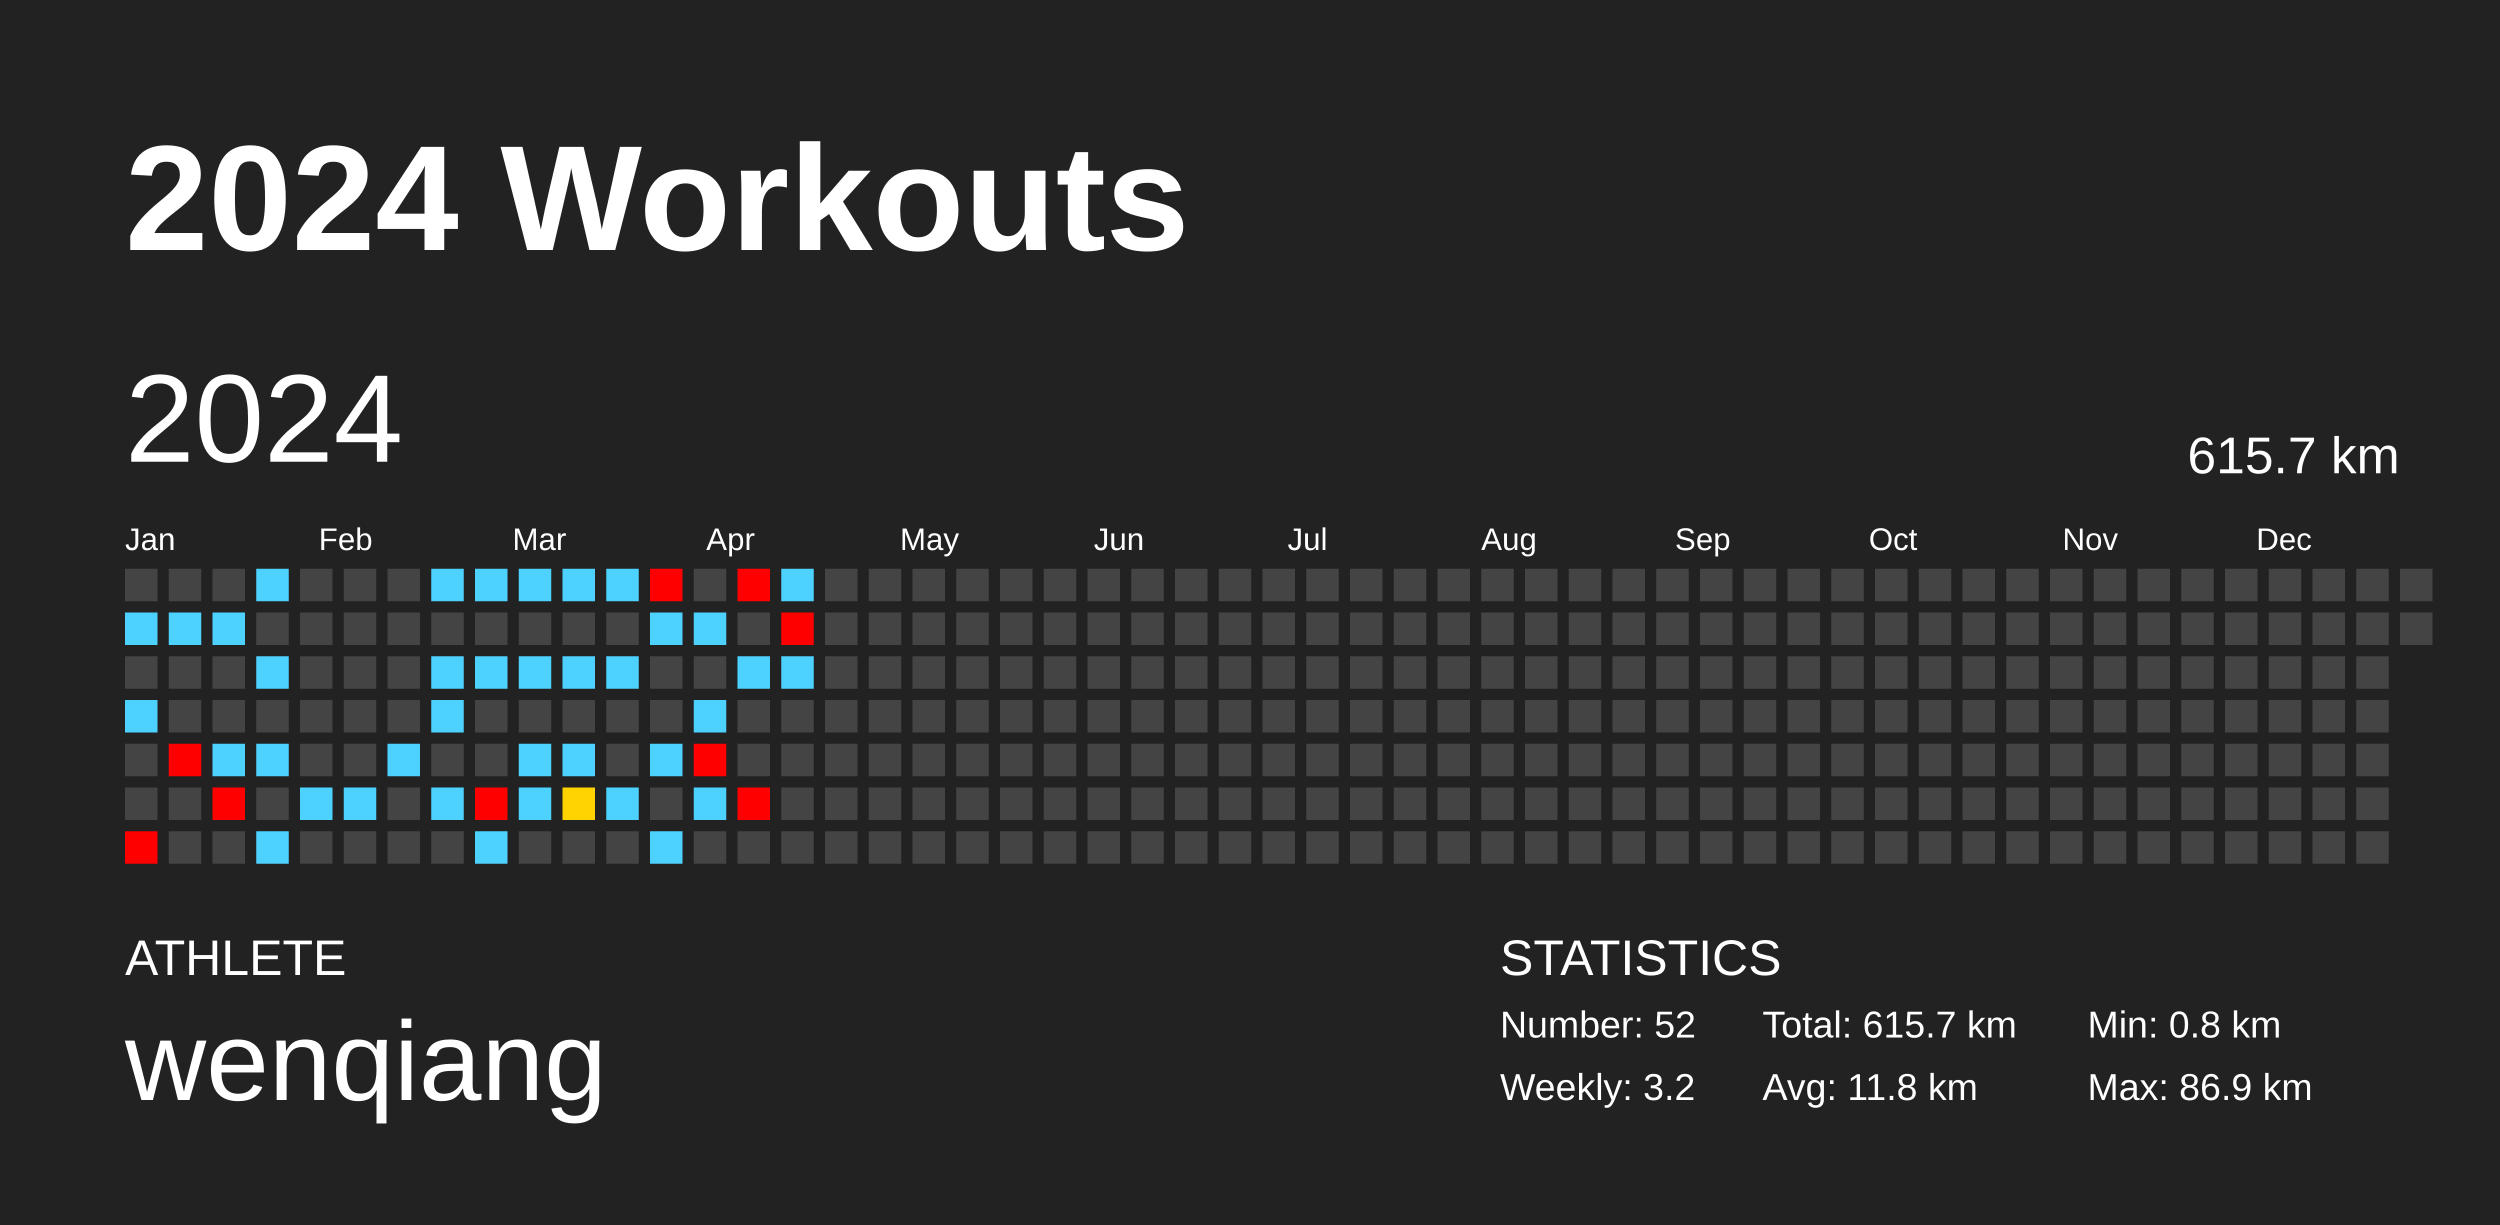
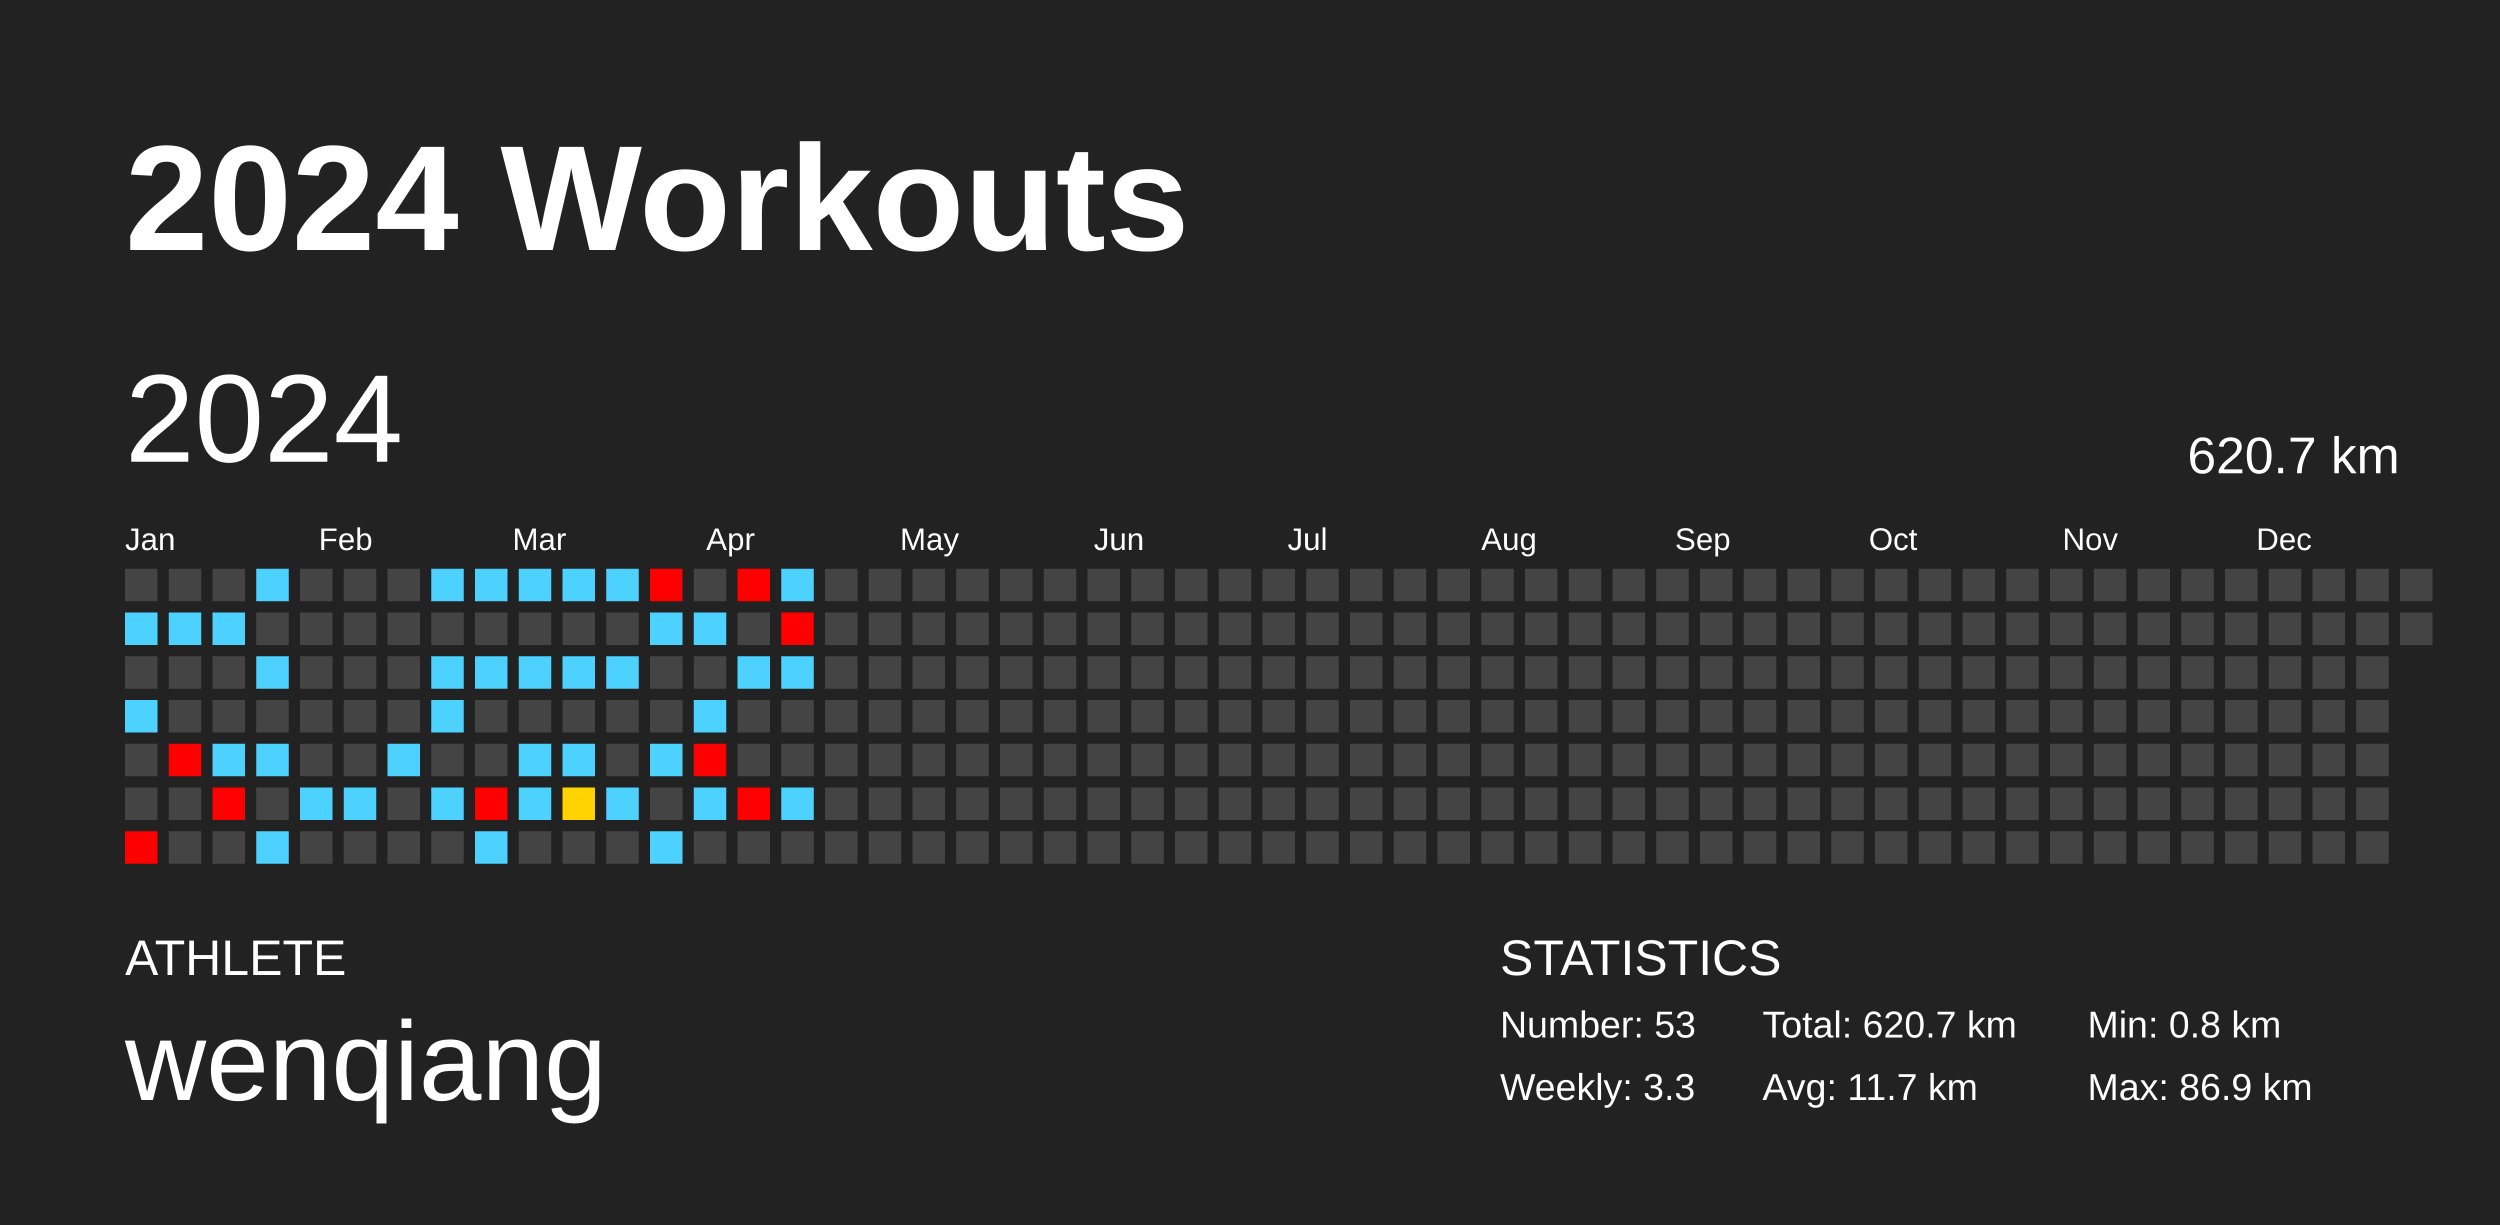
<svg xmlns="http://www.w3.org/2000/svg" baseProfile="full" height="98mm" version="1.1" viewBox="0,0,200,98" width="200mm">
  <defs />
  <rect fill="#222222" height="98" width="200" x="0" y="0" />
  <text fill="#FFFFFF" style="font-size:12px; font-family:Arial; font-weight:bold;" x="10" y="20">2024 Workouts</text>
  <text fill="#FFFFFF" style="font-size:4px; font-family:Arial" x="10" y="78">ATHLETE</text>
  <text fill="#FFFFFF" style="font-size:9px; font-family:Arial" x="10" y="88">wenqiang</text>
  <text fill="#FFFFFF" style="font-size:4px; font-family:Arial" x="120" y="78">STATISTICS</text>
-   <text fill="#FFFFFF" style="font-size:3px; font-family:Arial" x="120" y="83">Number: 52</text>
-   <text fill="#FFFFFF" style="font-size:3px; font-family:Arial" x="120" y="88">Weekly: 3.2</text>
-   <text fill="#FFFFFF" style="font-size:3px; font-family:Arial" x="141" y="83">Total: 615.7 km</text>
-   <text fill="#FFFFFF" style="font-size:3px; font-family:Arial" x="141" y="88">Avg: 11.8 km</text>
+   <text fill="#FFFFFF" style="font-size:3px; font-family:Arial" x="120" y="83">Number: 53</text>
+   <text fill="#FFFFFF" style="font-size:3px; font-family:Arial" x="120" y="88">Weekly: 3.3</text>
+   <text fill="#FFFFFF" style="font-size:3px; font-family:Arial" x="141" y="83">Total: 620.7 km</text>
+   <text fill="#FFFFFF" style="font-size:3px; font-family:Arial" x="141" y="88">Avg: 11.7 km</text>
  <text fill="#FFFFFF" style="font-size:3px; font-family:Arial" x="167" y="83">Min: 0.8 km</text>
  <text fill="#FFFFFF" style="font-size:3px; font-family:Arial" x="167" y="88">Max: 86.9 km</text>
  <text dominant-baseline="hanging" fill="#FFFFFF" style="font-size:10.0px; font-family:Arial;" x="10" y="30">2024</text>
-   <text dominant-baseline="hanging" fill="#FFFFFF" style="font-size:4.125px; font-family:Arial;" x="175" y="35">615.7 km</text>
+   <text dominant-baseline="hanging" fill="#FFFFFF" style="font-size:4.125px; font-family:Arial;" x="175" y="35">620.7 km</text>
  <text fill="#FFFFFF" style="font-size:2.5px; font-family:Arial" x="10.0" y="44">Jan</text>
  <text fill="#FFFFFF" style="font-size:2.5px; font-family:Arial" x="25.5" y="44">Feb</text>
  <text fill="#FFFFFF" style="font-size:2.5px; font-family:Arial" x="41.0" y="44">Mar</text>
  <text fill="#FFFFFF" style="font-size:2.5px; font-family:Arial" x="56.5" y="44">Apr</text>
  <text fill="#FFFFFF" style="font-size:2.5px; font-family:Arial" x="72.0" y="44">May</text>
  <text fill="#FFFFFF" style="font-size:2.5px; font-family:Arial" x="87.5" y="44">Jun</text>
  <text fill="#FFFFFF" style="font-size:2.5px; font-family:Arial" x="103.0" y="44">Jul</text>
  <text fill="#FFFFFF" style="font-size:2.5px; font-family:Arial" x="118.5" y="44">Aug</text>
  <text fill="#FFFFFF" style="font-size:2.5px; font-family:Arial" x="134.0" y="44">Sep</text>
  <text fill="#FFFFFF" style="font-size:2.5px; font-family:Arial" x="149.5" y="44">Oct</text>
  <text fill="#FFFFFF" style="font-size:2.5px; font-family:Arial" x="165.0" y="44">Nov</text>
  <text fill="#FFFFFF" style="font-size:2.5px; font-family:Arial" x="180.5" y="44">Dec</text>
  <rect fill="#444444" height="2.6" width="2.6" x="10.0" y="45.5" />
  <rect fill="#4dd2ff" height="2.6" width="2.6" x="10.0" y="49.0" />
  <rect fill="#444444" height="2.6" width="2.6" x="10.0" y="52.5" />
  <rect fill="#4dd2ff" height="2.6" width="2.6" x="10.0" y="56.0" />
  <rect fill="#444444" height="2.6" width="2.6" x="10.0" y="59.5" />
  <rect fill="#444444" height="2.6" width="2.6" x="10.0" y="63.0" />
  <rect fill="red" height="2.6" width="2.6" x="10.0" y="66.5" />
  <rect fill="#444444" height="2.6" width="2.6" x="13.5" y="45.5" />
  <rect fill="#4dd2ff" height="2.6" width="2.6" x="13.5" y="49.0" />
  <rect fill="#444444" height="2.6" width="2.6" x="13.5" y="52.5" />
  <rect fill="#444444" height="2.6" width="2.6" x="13.5" y="56.0" />
  <rect fill="red" height="2.6" width="2.6" x="13.5" y="59.5" />
  <rect fill="#444444" height="2.6" width="2.6" x="13.5" y="63.0" />
  <rect fill="#444444" height="2.6" width="2.6" x="13.5" y="66.5" />
  <rect fill="#444444" height="2.6" width="2.6" x="17.0" y="45.5" />
  <rect fill="#4dd2ff" height="2.6" width="2.6" x="17.0" y="49.0" />
  <rect fill="#444444" height="2.6" width="2.6" x="17.0" y="52.5" />
  <rect fill="#444444" height="2.6" width="2.6" x="17.0" y="56.0" />
  <rect fill="#4dd2ff" height="2.6" width="2.6" x="17.0" y="59.5" />
  <rect fill="red" height="2.6" width="2.6" x="17.0" y="63.0" />
  <rect fill="#444444" height="2.6" width="2.6" x="17.0" y="66.5" />
  <rect fill="#4dd2ff" height="2.6" width="2.6" x="20.5" y="45.5" />
  <rect fill="#444444" height="2.6" width="2.6" x="20.5" y="49.0" />
  <rect fill="#4dd2ff" height="2.6" width="2.6" x="20.5" y="52.5" />
  <rect fill="#444444" height="2.6" width="2.6" x="20.5" y="56.0" />
  <rect fill="#4dd2ff" height="2.6" width="2.6" x="20.5" y="59.5" />
  <rect fill="#444444" height="2.6" width="2.6" x="20.5" y="63.0" />
  <rect fill="#4dd2ff" height="2.6" width="2.6" x="20.5" y="66.5" />
  <rect fill="#444444" height="2.6" width="2.6" x="24.0" y="45.5" />
  <rect fill="#444444" height="2.6" width="2.6" x="24.0" y="49.0" />
  <rect fill="#444444" height="2.6" width="2.6" x="24.0" y="52.5" />
  <rect fill="#444444" height="2.6" width="2.6" x="24.0" y="56.0" />
  <rect fill="#444444" height="2.6" width="2.6" x="24.0" y="59.5" />
  <rect fill="#4dd2ff" height="2.6" width="2.6" x="24.0" y="63.0" />
  <rect fill="#444444" height="2.6" width="2.6" x="24.0" y="66.5" />
  <rect fill="#444444" height="2.6" width="2.6" x="27.5" y="45.5" />
  <rect fill="#444444" height="2.6" width="2.6" x="27.5" y="49.0" />
  <rect fill="#444444" height="2.6" width="2.6" x="27.5" y="52.5" />
  <rect fill="#444444" height="2.6" width="2.6" x="27.5" y="56.0" />
  <rect fill="#444444" height="2.6" width="2.6" x="27.5" y="59.5" />
  <rect fill="#4dd2ff" height="2.6" width="2.6" x="27.5" y="63.0" />
  <rect fill="#444444" height="2.6" width="2.6" x="27.5" y="66.5" />
  <rect fill="#444444" height="2.6" width="2.6" x="31.0" y="45.5" />
  <rect fill="#444444" height="2.6" width="2.6" x="31.0" y="49.0" />
  <rect fill="#444444" height="2.6" width="2.6" x="31.0" y="52.5" />
  <rect fill="#444444" height="2.6" width="2.6" x="31.0" y="56.0" />
  <rect fill="#4dd2ff" height="2.6" width="2.6" x="31.0" y="59.5" />
  <rect fill="#444444" height="2.6" width="2.6" x="31.0" y="63.0" />
  <rect fill="#444444" height="2.6" width="2.6" x="31.0" y="66.5" />
  <rect fill="#4dd2ff" height="2.6" width="2.6" x="34.5" y="45.5" />
  <rect fill="#444444" height="2.6" width="2.6" x="34.5" y="49.0" />
  <rect fill="#4dd2ff" height="2.6" width="2.6" x="34.5" y="52.5" />
  <rect fill="#4dd2ff" height="2.6" width="2.6" x="34.5" y="56.0" />
  <rect fill="#444444" height="2.6" width="2.6" x="34.5" y="59.5" />
  <rect fill="#4dd2ff" height="2.6" width="2.6" x="34.5" y="63.0" />
  <rect fill="#444444" height="2.6" width="2.6" x="34.5" y="66.5" />
  <rect fill="#4dd2ff" height="2.6" width="2.6" x="38.0" y="45.5" />
  <rect fill="#444444" height="2.6" width="2.6" x="38.0" y="49.0" />
  <rect fill="#4dd2ff" height="2.6" width="2.6" x="38.0" y="52.5" />
  <rect fill="#444444" height="2.6" width="2.6" x="38.0" y="56.0" />
  <rect fill="#444444" height="2.6" width="2.6" x="38.0" y="59.5" />
  <rect fill="red" height="2.6" width="2.6" x="38.0" y="63.0" />
  <rect fill="#4dd2ff" height="2.6" width="2.6" x="38.0" y="66.5" />
  <rect fill="#4dd2ff" height="2.6" width="2.6" x="41.5" y="45.5" />
  <rect fill="#444444" height="2.6" width="2.6" x="41.5" y="49.0" />
  <rect fill="#4dd2ff" height="2.6" width="2.6" x="41.5" y="52.5" />
  <rect fill="#444444" height="2.6" width="2.6" x="41.5" y="56.0" />
  <rect fill="#4dd2ff" height="2.6" width="2.6" x="41.5" y="59.5" />
  <rect fill="#4dd2ff" height="2.6" width="2.6" x="41.5" y="63.0" />
  <rect fill="#444444" height="2.6" width="2.6" x="41.5" y="66.5" />
  <rect fill="#4dd2ff" height="2.6" width="2.6" x="45.0" y="45.5" />
  <rect fill="#444444" height="2.6" width="2.6" x="45.0" y="49.0" />
  <rect fill="#4dd2ff" height="2.6" width="2.6" x="45.0" y="52.5" />
  <rect fill="#444444" height="2.6" width="2.6" x="45.0" y="56.0" />
  <rect fill="#4dd2ff" height="2.6" width="2.6" x="45.0" y="59.5" />
  <rect fill="#ffd300" height="2.6" width="2.6" x="45.0" y="63.0" />
  <rect fill="#444444" height="2.6" width="2.6" x="45.0" y="66.5" />
  <rect fill="#4dd2ff" height="2.6" width="2.6" x="48.5" y="45.5" />
  <rect fill="#444444" height="2.6" width="2.6" x="48.5" y="49.0" />
  <rect fill="#4dd2ff" height="2.6" width="2.6" x="48.5" y="52.5" />
  <rect fill="#444444" height="2.6" width="2.6" x="48.5" y="56.0" />
  <rect fill="#444444" height="2.6" width="2.6" x="48.5" y="59.5" />
  <rect fill="#4dd2ff" height="2.6" width="2.6" x="48.5" y="63.0" />
  <rect fill="#444444" height="2.6" width="2.6" x="48.5" y="66.5" />
  <rect fill="red" height="2.6" width="2.6" x="52.0" y="45.5" />
  <rect fill="#4dd2ff" height="2.6" width="2.6" x="52.0" y="49.0" />
  <rect fill="#444444" height="2.6" width="2.6" x="52.0" y="52.5" />
  <rect fill="#444444" height="2.6" width="2.6" x="52.0" y="56.0" />
  <rect fill="#4dd2ff" height="2.6" width="2.6" x="52.0" y="59.5" />
  <rect fill="#444444" height="2.6" width="2.6" x="52.0" y="63.0" />
  <rect fill="#4dd2ff" height="2.6" width="2.6" x="52.0" y="66.5" />
  <rect fill="#444444" height="2.6" width="2.6" x="55.5" y="45.5" />
  <rect fill="#4dd2ff" height="2.6" width="2.6" x="55.5" y="49.0" />
  <rect fill="#444444" height="2.6" width="2.6" x="55.5" y="52.5" />
  <rect fill="#4dd2ff" height="2.6" width="2.6" x="55.5" y="56.0" />
  <rect fill="red" height="2.6" width="2.6" x="55.5" y="59.5" />
  <rect fill="#4dd2ff" height="2.6" width="2.6" x="55.5" y="63.0" />
  <rect fill="#444444" height="2.6" width="2.6" x="55.5" y="66.5" />
  <rect fill="red" height="2.6" width="2.6" x="59.0" y="45.5" />
  <rect fill="#444444" height="2.6" width="2.6" x="59.0" y="49.0" />
  <rect fill="#4dd2ff" height="2.6" width="2.6" x="59.0" y="52.5" />
  <rect fill="#444444" height="2.6" width="2.6" x="59.0" y="56.0" />
  <rect fill="#444444" height="2.6" width="2.6" x="59.0" y="59.5" />
  <rect fill="red" height="2.6" width="2.6" x="59.0" y="63.0" />
  <rect fill="#444444" height="2.6" width="2.6" x="59.0" y="66.5" />
  <rect fill="#4dd2ff" height="2.6" width="2.6" x="62.5" y="45.5" />
  <rect fill="red" height="2.6" width="2.6" x="62.5" y="49.0" />
  <rect fill="#4dd2ff" height="2.6" width="2.6" x="62.5" y="52.5" />
  <rect fill="#444444" height="2.6" width="2.6" x="62.5" y="56.0" />
  <rect fill="#444444" height="2.6" width="2.6" x="62.5" y="59.5" />
-   <rect fill="#444444" height="2.6" width="2.6" x="62.5" y="63.0" />
+   <rect fill="#4dd2ff" height="2.6" width="2.6" x="62.5" y="63.0" />
  <rect fill="#444444" height="2.6" width="2.6" x="62.5" y="66.5" />
  <rect fill="#444444" height="2.6" width="2.6" x="66.0" y="45.5" />
  <rect fill="#444444" height="2.6" width="2.6" x="66.0" y="49.0" />
  <rect fill="#444444" height="2.6" width="2.6" x="66.0" y="52.5" />
  <rect fill="#444444" height="2.6" width="2.6" x="66.0" y="56.0" />
  <rect fill="#444444" height="2.6" width="2.6" x="66.0" y="59.5" />
  <rect fill="#444444" height="2.6" width="2.6" x="66.0" y="63.0" />
  <rect fill="#444444" height="2.6" width="2.6" x="66.0" y="66.5" />
  <rect fill="#444444" height="2.6" width="2.6" x="69.5" y="45.5" />
  <rect fill="#444444" height="2.6" width="2.6" x="69.5" y="49.0" />
  <rect fill="#444444" height="2.6" width="2.6" x="69.5" y="52.5" />
  <rect fill="#444444" height="2.6" width="2.6" x="69.5" y="56.0" />
  <rect fill="#444444" height="2.6" width="2.6" x="69.5" y="59.5" />
  <rect fill="#444444" height="2.6" width="2.6" x="69.5" y="63.0" />
  <rect fill="#444444" height="2.6" width="2.6" x="69.5" y="66.5" />
  <rect fill="#444444" height="2.6" width="2.6" x="73.0" y="45.5" />
  <rect fill="#444444" height="2.6" width="2.6" x="73.0" y="49.0" />
  <rect fill="#444444" height="2.6" width="2.6" x="73.0" y="52.5" />
  <rect fill="#444444" height="2.6" width="2.6" x="73.0" y="56.0" />
  <rect fill="#444444" height="2.6" width="2.6" x="73.0" y="59.5" />
  <rect fill="#444444" height="2.6" width="2.6" x="73.0" y="63.0" />
  <rect fill="#444444" height="2.6" width="2.6" x="73.0" y="66.5" />
  <rect fill="#444444" height="2.6" width="2.6" x="76.5" y="45.5" />
  <rect fill="#444444" height="2.6" width="2.6" x="76.5" y="49.0" />
  <rect fill="#444444" height="2.6" width="2.6" x="76.5" y="52.5" />
  <rect fill="#444444" height="2.6" width="2.6" x="76.5" y="56.0" />
  <rect fill="#444444" height="2.6" width="2.6" x="76.5" y="59.5" />
  <rect fill="#444444" height="2.6" width="2.6" x="76.5" y="63.0" />
  <rect fill="#444444" height="2.6" width="2.6" x="76.5" y="66.5" />
  <rect fill="#444444" height="2.6" width="2.6" x="80.0" y="45.5" />
  <rect fill="#444444" height="2.6" width="2.6" x="80.0" y="49.0" />
  <rect fill="#444444" height="2.6" width="2.6" x="80.0" y="52.5" />
  <rect fill="#444444" height="2.6" width="2.6" x="80.0" y="56.0" />
  <rect fill="#444444" height="2.6" width="2.6" x="80.0" y="59.5" />
  <rect fill="#444444" height="2.6" width="2.6" x="80.0" y="63.0" />
  <rect fill="#444444" height="2.6" width="2.6" x="80.0" y="66.5" />
  <rect fill="#444444" height="2.6" width="2.6" x="83.5" y="45.5" />
  <rect fill="#444444" height="2.6" width="2.6" x="83.5" y="49.0" />
  <rect fill="#444444" height="2.6" width="2.6" x="83.5" y="52.5" />
  <rect fill="#444444" height="2.6" width="2.6" x="83.5" y="56.0" />
  <rect fill="#444444" height="2.6" width="2.6" x="83.5" y="59.5" />
  <rect fill="#444444" height="2.6" width="2.6" x="83.5" y="63.0" />
  <rect fill="#444444" height="2.6" width="2.6" x="83.5" y="66.5" />
  <rect fill="#444444" height="2.6" width="2.6" x="87.0" y="45.5" />
  <rect fill="#444444" height="2.6" width="2.6" x="87.0" y="49.0" />
  <rect fill="#444444" height="2.6" width="2.6" x="87.0" y="52.5" />
  <rect fill="#444444" height="2.6" width="2.6" x="87.0" y="56.0" />
  <rect fill="#444444" height="2.6" width="2.6" x="87.0" y="59.5" />
  <rect fill="#444444" height="2.6" width="2.6" x="87.0" y="63.0" />
  <rect fill="#444444" height="2.6" width="2.6" x="87.0" y="66.5" />
  <rect fill="#444444" height="2.6" width="2.6" x="90.5" y="45.5" />
  <rect fill="#444444" height="2.6" width="2.6" x="90.5" y="49.0" />
  <rect fill="#444444" height="2.6" width="2.6" x="90.5" y="52.5" />
  <rect fill="#444444" height="2.6" width="2.6" x="90.5" y="56.0" />
  <rect fill="#444444" height="2.6" width="2.6" x="90.5" y="59.5" />
  <rect fill="#444444" height="2.6" width="2.6" x="90.5" y="63.0" />
  <rect fill="#444444" height="2.6" width="2.6" x="90.5" y="66.5" />
  <rect fill="#444444" height="2.6" width="2.6" x="94.0" y="45.5" />
  <rect fill="#444444" height="2.6" width="2.6" x="94.0" y="49.0" />
  <rect fill="#444444" height="2.6" width="2.6" x="94.0" y="52.5" />
  <rect fill="#444444" height="2.6" width="2.6" x="94.0" y="56.0" />
  <rect fill="#444444" height="2.6" width="2.6" x="94.0" y="59.5" />
  <rect fill="#444444" height="2.6" width="2.6" x="94.0" y="63.0" />
  <rect fill="#444444" height="2.6" width="2.6" x="94.0" y="66.5" />
  <rect fill="#444444" height="2.6" width="2.6" x="97.5" y="45.5" />
  <rect fill="#444444" height="2.6" width="2.6" x="97.5" y="49.0" />
  <rect fill="#444444" height="2.6" width="2.6" x="97.5" y="52.5" />
  <rect fill="#444444" height="2.6" width="2.6" x="97.5" y="56.0" />
  <rect fill="#444444" height="2.6" width="2.6" x="97.5" y="59.5" />
  <rect fill="#444444" height="2.6" width="2.6" x="97.5" y="63.0" />
  <rect fill="#444444" height="2.6" width="2.6" x="97.5" y="66.5" />
  <rect fill="#444444" height="2.6" width="2.6" x="101.0" y="45.5" />
  <rect fill="#444444" height="2.6" width="2.6" x="101.0" y="49.0" />
  <rect fill="#444444" height="2.6" width="2.6" x="101.0" y="52.5" />
  <rect fill="#444444" height="2.6" width="2.6" x="101.0" y="56.0" />
  <rect fill="#444444" height="2.6" width="2.6" x="101.0" y="59.5" />
  <rect fill="#444444" height="2.6" width="2.6" x="101.0" y="63.0" />
  <rect fill="#444444" height="2.6" width="2.6" x="101.0" y="66.5" />
  <rect fill="#444444" height="2.6" width="2.6" x="104.5" y="45.5" />
  <rect fill="#444444" height="2.6" width="2.6" x="104.5" y="49.0" />
  <rect fill="#444444" height="2.6" width="2.6" x="104.5" y="52.5" />
  <rect fill="#444444" height="2.6" width="2.6" x="104.5" y="56.0" />
  <rect fill="#444444" height="2.6" width="2.6" x="104.5" y="59.5" />
  <rect fill="#444444" height="2.6" width="2.6" x="104.5" y="63.0" />
  <rect fill="#444444" height="2.6" width="2.6" x="104.5" y="66.5" />
  <rect fill="#444444" height="2.6" width="2.6" x="108.0" y="45.5" />
  <rect fill="#444444" height="2.6" width="2.6" x="108.0" y="49.0" />
  <rect fill="#444444" height="2.6" width="2.6" x="108.0" y="52.5" />
  <rect fill="#444444" height="2.6" width="2.6" x="108.0" y="56.0" />
  <rect fill="#444444" height="2.6" width="2.6" x="108.0" y="59.5" />
  <rect fill="#444444" height="2.6" width="2.6" x="108.0" y="63.0" />
  <rect fill="#444444" height="2.6" width="2.6" x="108.0" y="66.5" />
  <rect fill="#444444" height="2.6" width="2.6" x="111.5" y="45.5" />
  <rect fill="#444444" height="2.6" width="2.6" x="111.5" y="49.0" />
  <rect fill="#444444" height="2.6" width="2.6" x="111.5" y="52.5" />
  <rect fill="#444444" height="2.6" width="2.6" x="111.5" y="56.0" />
  <rect fill="#444444" height="2.6" width="2.6" x="111.5" y="59.5" />
  <rect fill="#444444" height="2.6" width="2.6" x="111.5" y="63.0" />
  <rect fill="#444444" height="2.6" width="2.6" x="111.5" y="66.5" />
  <rect fill="#444444" height="2.6" width="2.6" x="115.0" y="45.5" />
  <rect fill="#444444" height="2.6" width="2.6" x="115.0" y="49.0" />
  <rect fill="#444444" height="2.6" width="2.6" x="115.0" y="52.5" />
  <rect fill="#444444" height="2.6" width="2.6" x="115.0" y="56.0" />
  <rect fill="#444444" height="2.6" width="2.6" x="115.0" y="59.5" />
  <rect fill="#444444" height="2.6" width="2.6" x="115.0" y="63.0" />
  <rect fill="#444444" height="2.6" width="2.6" x="115.0" y="66.5" />
  <rect fill="#444444" height="2.6" width="2.6" x="118.5" y="45.5" />
  <rect fill="#444444" height="2.6" width="2.6" x="118.5" y="49.0" />
  <rect fill="#444444" height="2.6" width="2.6" x="118.5" y="52.5" />
  <rect fill="#444444" height="2.6" width="2.6" x="118.5" y="56.0" />
  <rect fill="#444444" height="2.6" width="2.6" x="118.5" y="59.5" />
  <rect fill="#444444" height="2.6" width="2.6" x="118.5" y="63.0" />
  <rect fill="#444444" height="2.6" width="2.6" x="118.5" y="66.5" />
  <rect fill="#444444" height="2.6" width="2.6" x="122.0" y="45.5" />
  <rect fill="#444444" height="2.6" width="2.6" x="122.0" y="49.0" />
  <rect fill="#444444" height="2.6" width="2.6" x="122.0" y="52.5" />
  <rect fill="#444444" height="2.6" width="2.6" x="122.0" y="56.0" />
  <rect fill="#444444" height="2.6" width="2.6" x="122.0" y="59.5" />
  <rect fill="#444444" height="2.6" width="2.6" x="122.0" y="63.0" />
  <rect fill="#444444" height="2.6" width="2.6" x="122.0" y="66.5" />
  <rect fill="#444444" height="2.6" width="2.6" x="125.5" y="45.5" />
  <rect fill="#444444" height="2.6" width="2.6" x="125.5" y="49.0" />
  <rect fill="#444444" height="2.6" width="2.6" x="125.5" y="52.5" />
  <rect fill="#444444" height="2.6" width="2.6" x="125.5" y="56.0" />
  <rect fill="#444444" height="2.6" width="2.6" x="125.5" y="59.5" />
  <rect fill="#444444" height="2.6" width="2.6" x="125.5" y="63.0" />
  <rect fill="#444444" height="2.6" width="2.6" x="125.5" y="66.5" />
  <rect fill="#444444" height="2.6" width="2.6" x="129.0" y="45.5" />
  <rect fill="#444444" height="2.6" width="2.6" x="129.0" y="49.0" />
  <rect fill="#444444" height="2.6" width="2.6" x="129.0" y="52.5" />
  <rect fill="#444444" height="2.6" width="2.6" x="129.0" y="56.0" />
  <rect fill="#444444" height="2.6" width="2.6" x="129.0" y="59.5" />
  <rect fill="#444444" height="2.6" width="2.6" x="129.0" y="63.0" />
  <rect fill="#444444" height="2.6" width="2.6" x="129.0" y="66.5" />
  <rect fill="#444444" height="2.6" width="2.6" x="132.5" y="45.5" />
  <rect fill="#444444" height="2.6" width="2.6" x="132.5" y="49.0" />
  <rect fill="#444444" height="2.6" width="2.6" x="132.5" y="52.5" />
  <rect fill="#444444" height="2.6" width="2.6" x="132.5" y="56.0" />
  <rect fill="#444444" height="2.6" width="2.6" x="132.5" y="59.5" />
  <rect fill="#444444" height="2.6" width="2.6" x="132.5" y="63.0" />
  <rect fill="#444444" height="2.6" width="2.6" x="132.5" y="66.5" />
  <rect fill="#444444" height="2.6" width="2.6" x="136.0" y="45.5" />
  <rect fill="#444444" height="2.6" width="2.6" x="136.0" y="49.0" />
  <rect fill="#444444" height="2.6" width="2.6" x="136.0" y="52.5" />
  <rect fill="#444444" height="2.6" width="2.6" x="136.0" y="56.0" />
  <rect fill="#444444" height="2.6" width="2.6" x="136.0" y="59.5" />
  <rect fill="#444444" height="2.6" width="2.6" x="136.0" y="63.0" />
  <rect fill="#444444" height="2.6" width="2.6" x="136.0" y="66.5" />
  <rect fill="#444444" height="2.6" width="2.6" x="139.5" y="45.5" />
  <rect fill="#444444" height="2.6" width="2.6" x="139.5" y="49.0" />
  <rect fill="#444444" height="2.6" width="2.6" x="139.5" y="52.5" />
  <rect fill="#444444" height="2.6" width="2.6" x="139.5" y="56.0" />
  <rect fill="#444444" height="2.6" width="2.6" x="139.5" y="59.5" />
  <rect fill="#444444" height="2.6" width="2.6" x="139.5" y="63.0" />
  <rect fill="#444444" height="2.6" width="2.6" x="139.5" y="66.5" />
  <rect fill="#444444" height="2.6" width="2.6" x="143.0" y="45.5" />
  <rect fill="#444444" height="2.6" width="2.6" x="143.0" y="49.0" />
  <rect fill="#444444" height="2.6" width="2.6" x="143.0" y="52.5" />
  <rect fill="#444444" height="2.6" width="2.6" x="143.0" y="56.0" />
  <rect fill="#444444" height="2.6" width="2.6" x="143.0" y="59.5" />
  <rect fill="#444444" height="2.6" width="2.6" x="143.0" y="63.0" />
  <rect fill="#444444" height="2.6" width="2.6" x="143.0" y="66.5" />
  <rect fill="#444444" height="2.6" width="2.6" x="146.5" y="45.5" />
  <rect fill="#444444" height="2.6" width="2.6" x="146.5" y="49.0" />
  <rect fill="#444444" height="2.6" width="2.6" x="146.5" y="52.5" />
  <rect fill="#444444" height="2.6" width="2.6" x="146.5" y="56.0" />
  <rect fill="#444444" height="2.6" width="2.6" x="146.5" y="59.5" />
  <rect fill="#444444" height="2.6" width="2.6" x="146.5" y="63.0" />
  <rect fill="#444444" height="2.6" width="2.6" x="146.5" y="66.5" />
  <rect fill="#444444" height="2.6" width="2.6" x="150.0" y="45.5" />
  <rect fill="#444444" height="2.6" width="2.6" x="150.0" y="49.0" />
  <rect fill="#444444" height="2.6" width="2.6" x="150.0" y="52.5" />
  <rect fill="#444444" height="2.6" width="2.6" x="150.0" y="56.0" />
  <rect fill="#444444" height="2.6" width="2.6" x="150.0" y="59.5" />
  <rect fill="#444444" height="2.6" width="2.6" x="150.0" y="63.0" />
  <rect fill="#444444" height="2.6" width="2.6" x="150.0" y="66.5" />
  <rect fill="#444444" height="2.6" width="2.6" x="153.5" y="45.5" />
  <rect fill="#444444" height="2.6" width="2.6" x="153.5" y="49.0" />
  <rect fill="#444444" height="2.6" width="2.6" x="153.5" y="52.5" />
  <rect fill="#444444" height="2.6" width="2.6" x="153.5" y="56.0" />
  <rect fill="#444444" height="2.6" width="2.6" x="153.5" y="59.5" />
  <rect fill="#444444" height="2.6" width="2.6" x="153.5" y="63.0" />
  <rect fill="#444444" height="2.6" width="2.6" x="153.5" y="66.5" />
  <rect fill="#444444" height="2.6" width="2.6" x="157.0" y="45.5" />
  <rect fill="#444444" height="2.6" width="2.6" x="157.0" y="49.0" />
  <rect fill="#444444" height="2.6" width="2.6" x="157.0" y="52.5" />
  <rect fill="#444444" height="2.6" width="2.6" x="157.0" y="56.0" />
  <rect fill="#444444" height="2.6" width="2.6" x="157.0" y="59.5" />
  <rect fill="#444444" height="2.6" width="2.6" x="157.0" y="63.0" />
  <rect fill="#444444" height="2.6" width="2.6" x="157.0" y="66.5" />
  <rect fill="#444444" height="2.6" width="2.6" x="160.5" y="45.5" />
  <rect fill="#444444" height="2.6" width="2.6" x="160.5" y="49.0" />
  <rect fill="#444444" height="2.6" width="2.6" x="160.5" y="52.5" />
  <rect fill="#444444" height="2.6" width="2.6" x="160.5" y="56.0" />
  <rect fill="#444444" height="2.6" width="2.6" x="160.5" y="59.5" />
  <rect fill="#444444" height="2.6" width="2.6" x="160.5" y="63.0" />
  <rect fill="#444444" height="2.6" width="2.6" x="160.5" y="66.5" />
  <rect fill="#444444" height="2.6" width="2.6" x="164.0" y="45.5" />
  <rect fill="#444444" height="2.6" width="2.6" x="164.0" y="49.0" />
  <rect fill="#444444" height="2.6" width="2.6" x="164.0" y="52.5" />
  <rect fill="#444444" height="2.6" width="2.6" x="164.0" y="56.0" />
  <rect fill="#444444" height="2.6" width="2.6" x="164.0" y="59.5" />
  <rect fill="#444444" height="2.6" width="2.6" x="164.0" y="63.0" />
  <rect fill="#444444" height="2.6" width="2.6" x="164.0" y="66.5" />
  <rect fill="#444444" height="2.6" width="2.6" x="167.5" y="45.5" />
  <rect fill="#444444" height="2.6" width="2.6" x="167.5" y="49.0" />
  <rect fill="#444444" height="2.6" width="2.6" x="167.5" y="52.5" />
  <rect fill="#444444" height="2.6" width="2.6" x="167.5" y="56.0" />
  <rect fill="#444444" height="2.6" width="2.6" x="167.5" y="59.5" />
  <rect fill="#444444" height="2.6" width="2.6" x="167.5" y="63.0" />
  <rect fill="#444444" height="2.6" width="2.6" x="167.5" y="66.5" />
  <rect fill="#444444" height="2.6" width="2.6" x="171.0" y="45.5" />
  <rect fill="#444444" height="2.6" width="2.6" x="171.0" y="49.0" />
  <rect fill="#444444" height="2.6" width="2.6" x="171.0" y="52.5" />
  <rect fill="#444444" height="2.6" width="2.6" x="171.0" y="56.0" />
  <rect fill="#444444" height="2.6" width="2.6" x="171.0" y="59.5" />
  <rect fill="#444444" height="2.6" width="2.6" x="171.0" y="63.0" />
  <rect fill="#444444" height="2.6" width="2.6" x="171.0" y="66.5" />
  <rect fill="#444444" height="2.6" width="2.6" x="174.5" y="45.5" />
  <rect fill="#444444" height="2.6" width="2.6" x="174.5" y="49.0" />
  <rect fill="#444444" height="2.6" width="2.6" x="174.5" y="52.5" />
  <rect fill="#444444" height="2.6" width="2.6" x="174.5" y="56.0" />
  <rect fill="#444444" height="2.6" width="2.6" x="174.5" y="59.5" />
  <rect fill="#444444" height="2.6" width="2.6" x="174.5" y="63.0" />
  <rect fill="#444444" height="2.6" width="2.6" x="174.5" y="66.5" />
  <rect fill="#444444" height="2.6" width="2.6" x="178.0" y="45.5" />
  <rect fill="#444444" height="2.6" width="2.6" x="178.0" y="49.0" />
  <rect fill="#444444" height="2.6" width="2.6" x="178.0" y="52.5" />
  <rect fill="#444444" height="2.6" width="2.6" x="178.0" y="56.0" />
  <rect fill="#444444" height="2.6" width="2.6" x="178.0" y="59.5" />
  <rect fill="#444444" height="2.6" width="2.6" x="178.0" y="63.0" />
  <rect fill="#444444" height="2.6" width="2.6" x="178.0" y="66.5" />
  <rect fill="#444444" height="2.6" width="2.6" x="181.5" y="45.5" />
  <rect fill="#444444" height="2.6" width="2.6" x="181.5" y="49.0" />
  <rect fill="#444444" height="2.6" width="2.6" x="181.5" y="52.5" />
  <rect fill="#444444" height="2.6" width="2.6" x="181.5" y="56.0" />
  <rect fill="#444444" height="2.6" width="2.6" x="181.5" y="59.5" />
  <rect fill="#444444" height="2.6" width="2.6" x="181.5" y="63.0" />
  <rect fill="#444444" height="2.6" width="2.6" x="181.5" y="66.5" />
  <rect fill="#444444" height="2.6" width="2.6" x="185.0" y="45.5" />
  <rect fill="#444444" height="2.6" width="2.6" x="185.0" y="49.0" />
  <rect fill="#444444" height="2.6" width="2.6" x="185.0" y="52.5" />
  <rect fill="#444444" height="2.6" width="2.6" x="185.0" y="56.0" />
  <rect fill="#444444" height="2.6" width="2.6" x="185.0" y="59.5" />
  <rect fill="#444444" height="2.6" width="2.6" x="185.0" y="63.0" />
  <rect fill="#444444" height="2.6" width="2.6" x="185.0" y="66.5" />
  <rect fill="#444444" height="2.6" width="2.6" x="188.5" y="45.5" />
  <rect fill="#444444" height="2.6" width="2.6" x="188.5" y="49.0" />
  <rect fill="#444444" height="2.6" width="2.6" x="188.5" y="52.5" />
  <rect fill="#444444" height="2.6" width="2.6" x="188.5" y="56.0" />
  <rect fill="#444444" height="2.6" width="2.6" x="188.5" y="59.5" />
  <rect fill="#444444" height="2.6" width="2.6" x="188.5" y="63.0" />
  <rect fill="#444444" height="2.6" width="2.6" x="188.5" y="66.5" />
  <rect fill="#444444" height="2.6" width="2.6" x="192.0" y="45.5" />
  <rect fill="#444444" height="2.6" width="2.6" x="192.0" y="49.0" />
</svg>
